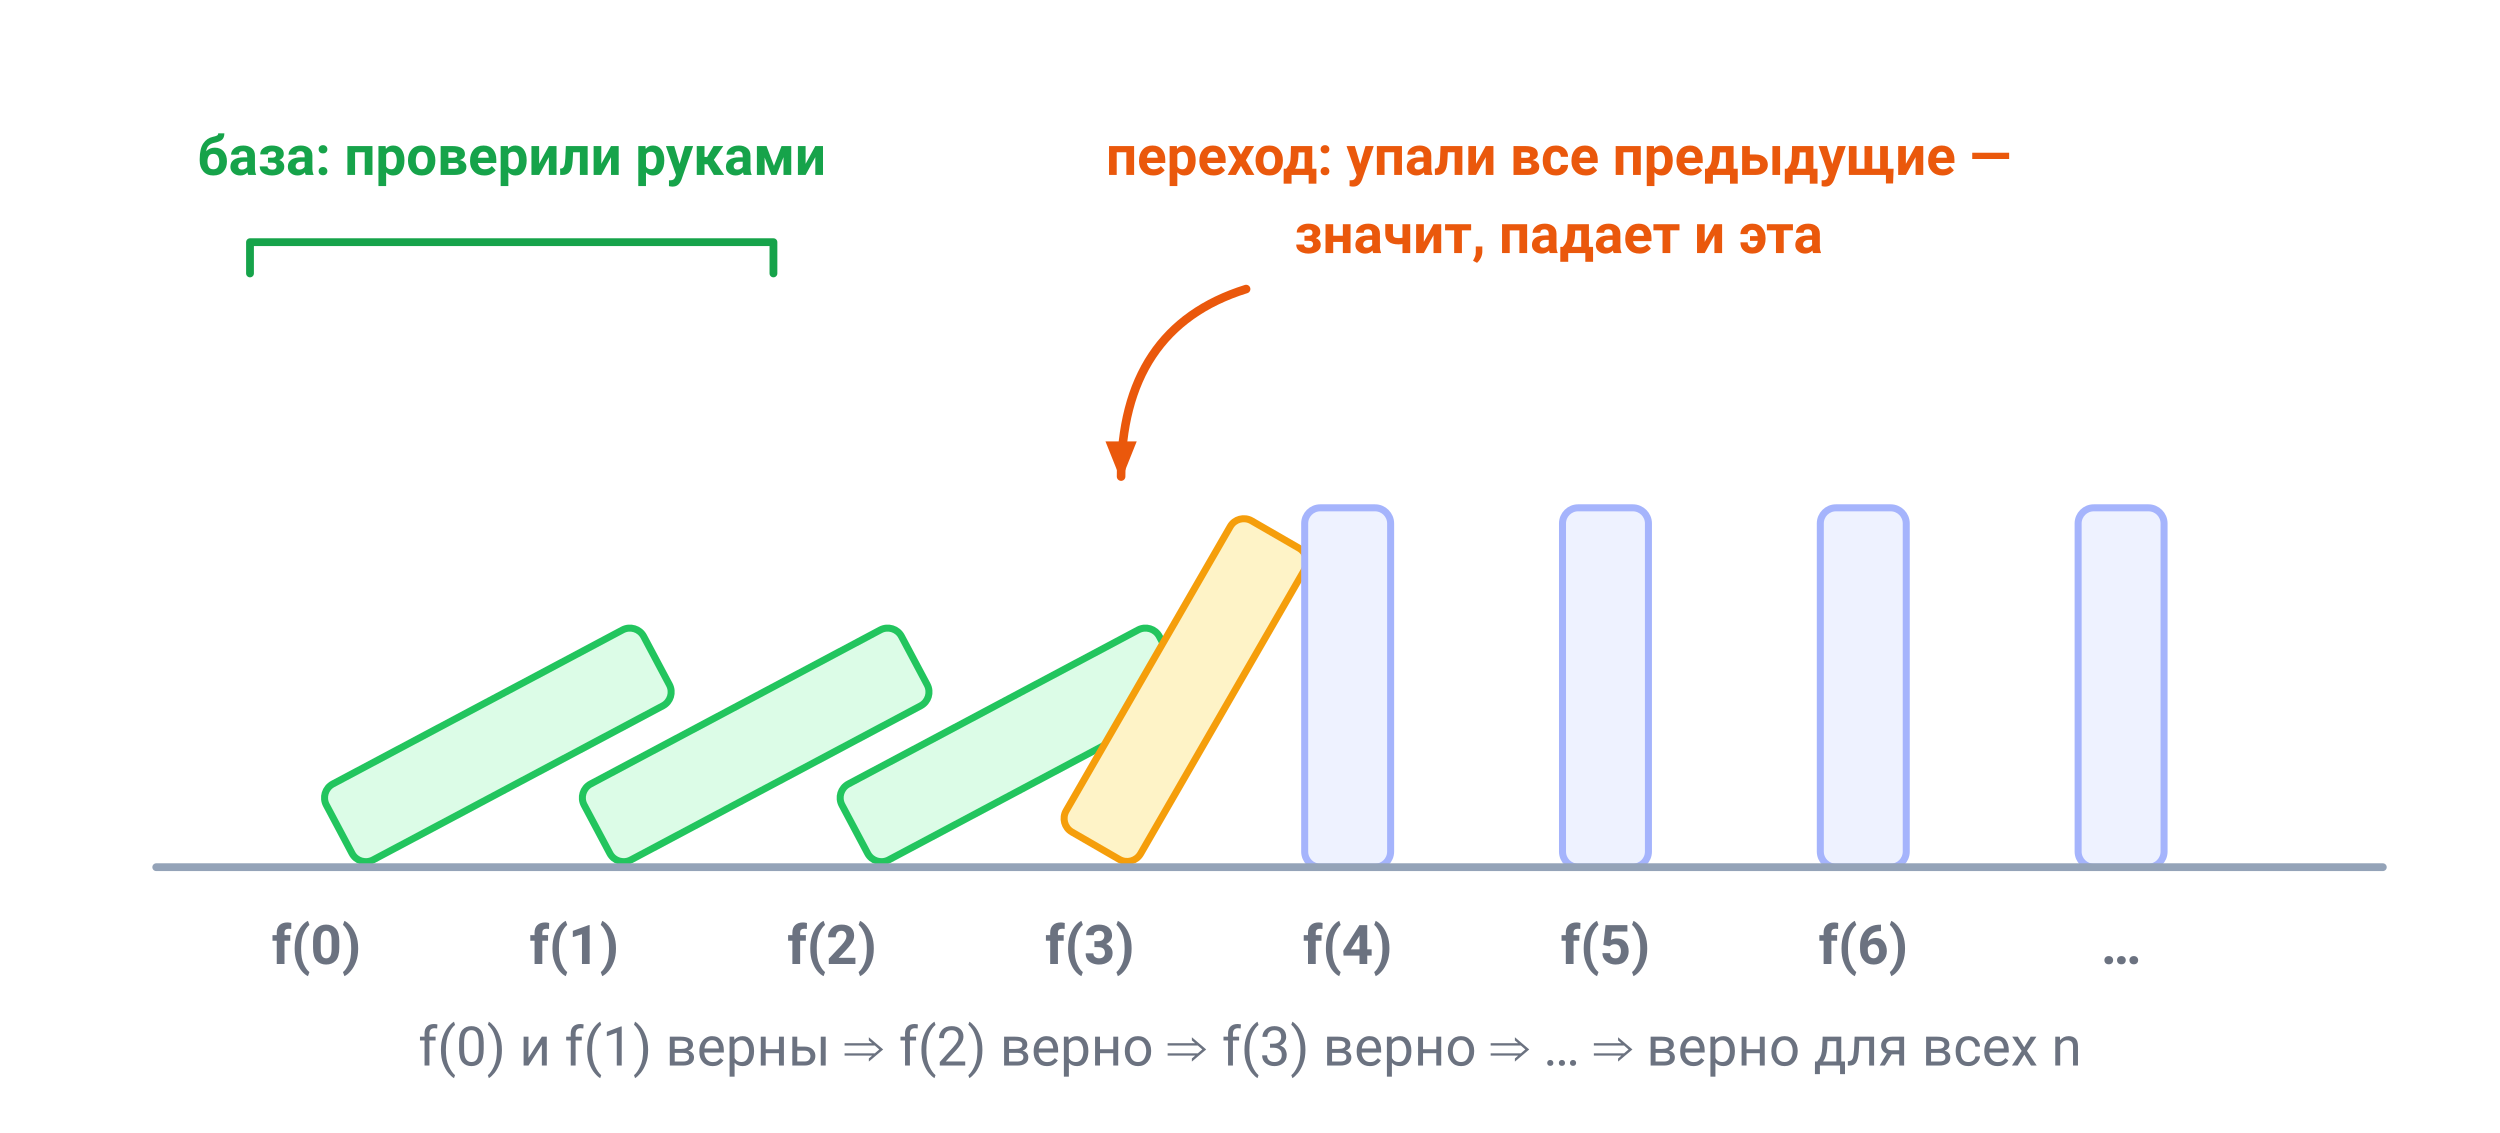
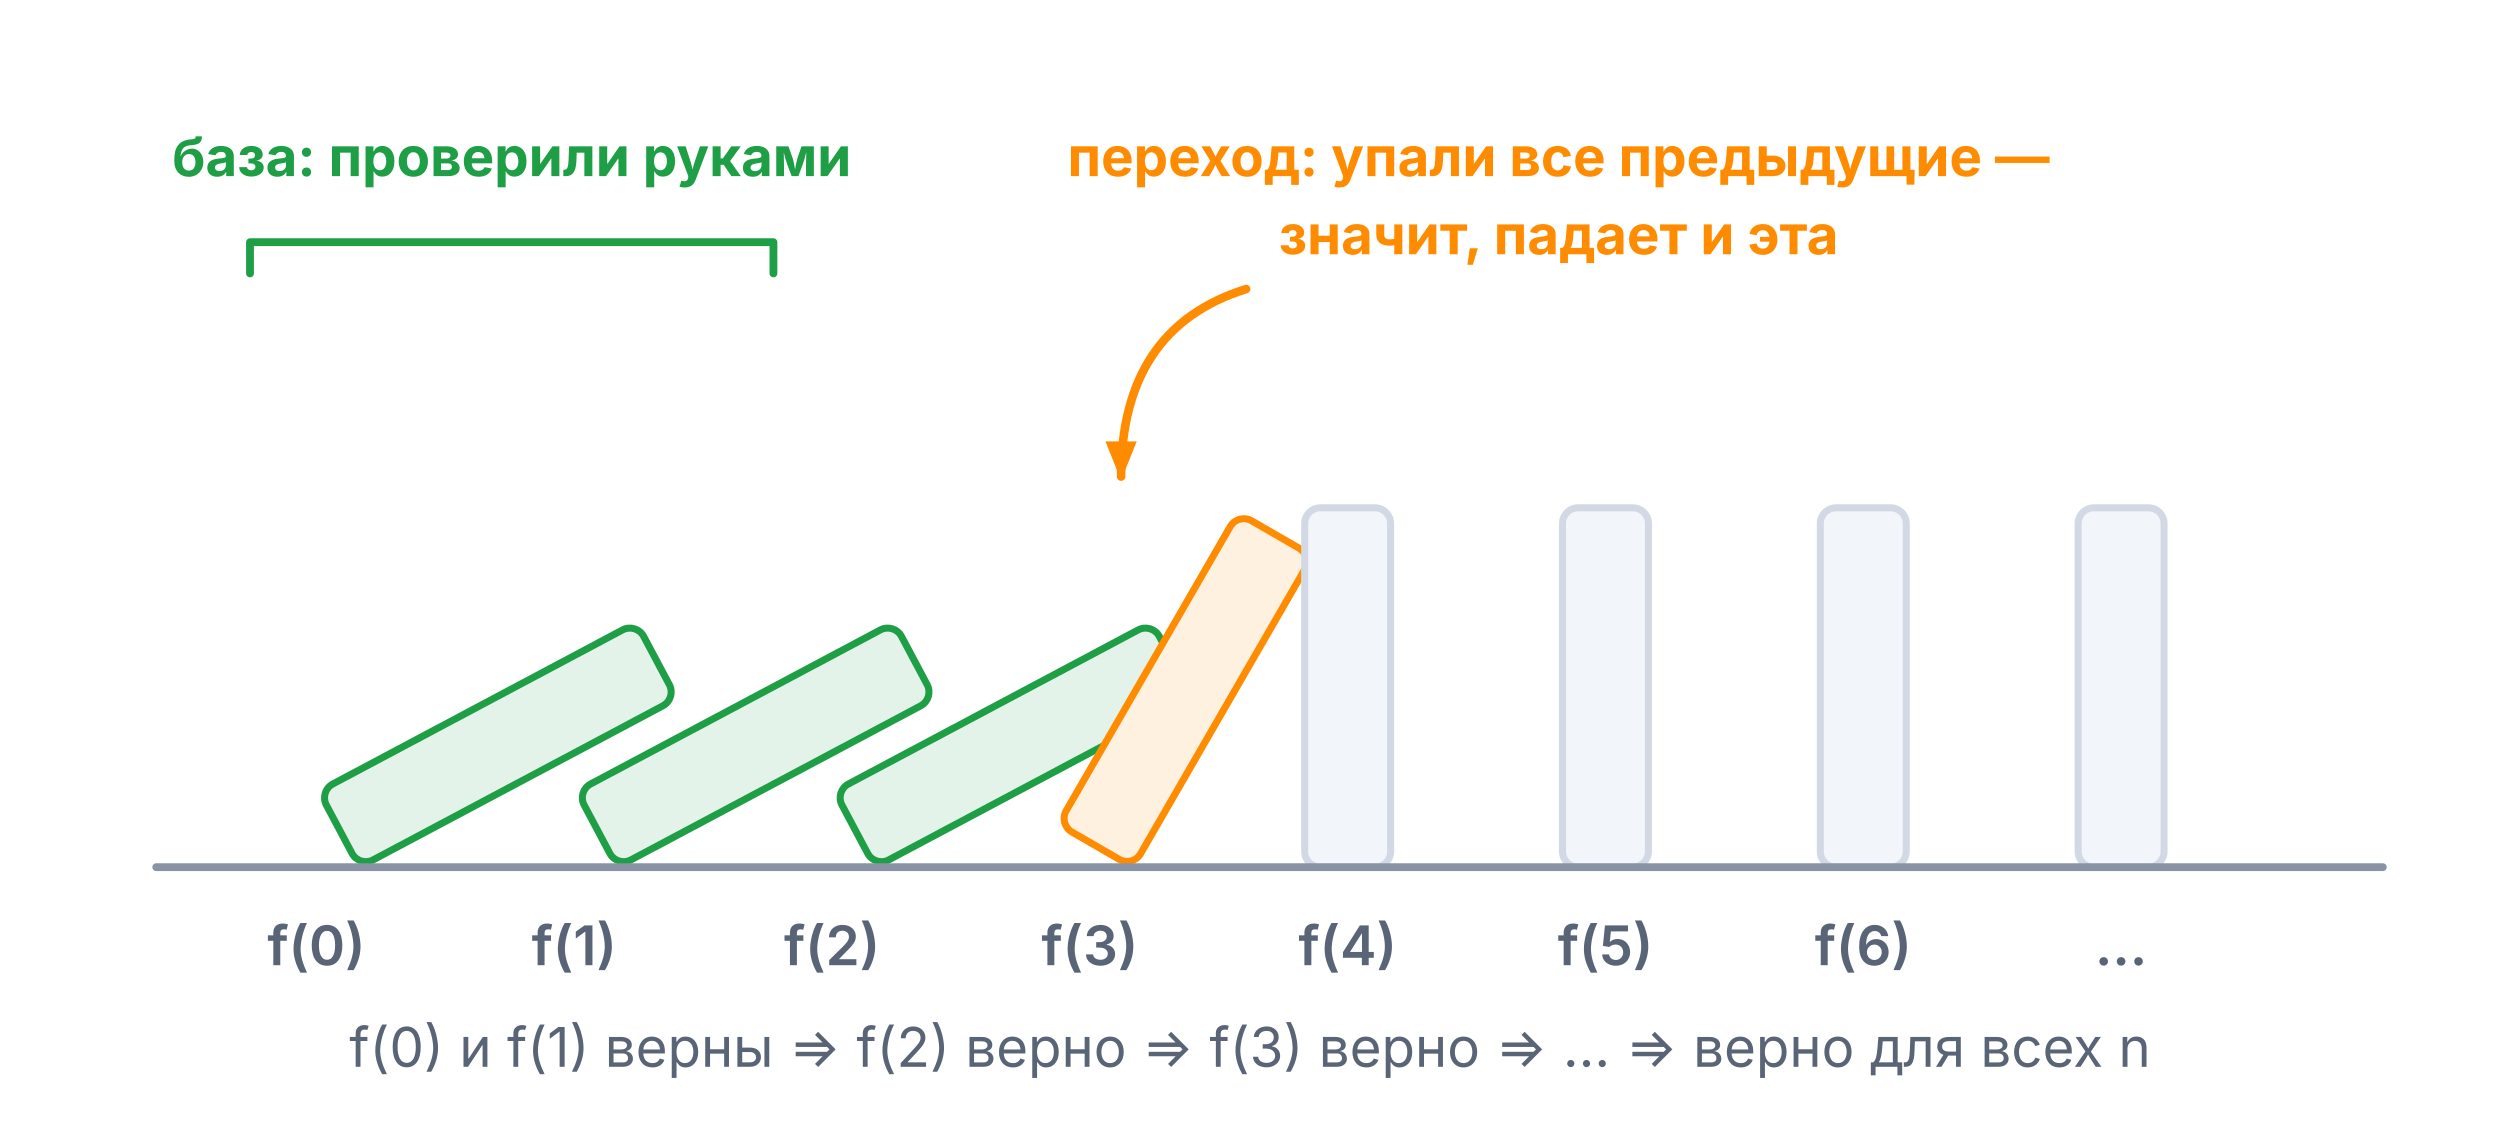
- <svg xmlns="http://www.w3.org/2000/svg" width="640" height="290" viewBox="0 0 640 290" font-family="'Segoe UI', Roboto, 'Helvetica Neue', Arial, sans-serif" role="img">
+ <svg xmlns="http://www.w3.org/2000/svg" width="640" height="290" viewBox="0 0 640 290" font-family="Inter, system-ui, 'Segoe UI', Roboto, Arial, sans-serif" role="img">
  <defs>
    <marker id="ah-accent2" viewBox="0 0 10 10" refX="9" refY="5" markerWidth="10" markerHeight="10" markerUnits="userSpaceOnUse" orient="auto-start-reverse">
-       <path d="M0,1 L10,5 L0,9 z" fill="#ea580c" />
+       <path d="M0,1 L10,5 L0,9 z" fill="#ff8c00" />
    </marker>
  </defs>
-   <rect x="70.0" y="130.0" width="22.0" height="92.0" rx="4" fill="#dcfce7" stroke="#22c55e" stroke-width="1.8" transform="rotate(62.0 92.0 222.0)" />
-   <text x="81.0" y="242.0" font-size="14" fill="#6b7280" font-weight="600" text-anchor="middle" dominant-baseline="central">f(0)</text>
-   <rect x="136.0" y="130.0" width="22.0" height="92.0" rx="4" fill="#dcfce7" stroke="#22c55e" stroke-width="1.8" transform="rotate(62.0 158.0 222.0)" />
-   <text x="147.0" y="242.0" font-size="14" fill="#6b7280" font-weight="600" text-anchor="middle" dominant-baseline="central">f(1)</text>
-   <rect x="202.0" y="130.0" width="22.0" height="92.0" rx="4" fill="#dcfce7" stroke="#22c55e" stroke-width="1.8" transform="rotate(62.0 224.0 222.0)" />
-   <text x="213.0" y="242.0" font-size="14" fill="#6b7280" font-weight="600" text-anchor="middle" dominant-baseline="central">f(2)</text>
-   <rect x="268.0" y="130.0" width="22.0" height="92.0" rx="4" fill="#fef3c7" stroke="#f59e0b" stroke-width="1.8" transform="rotate(30.0 290.0 222.0)" />
-   <text x="279.0" y="242.0" font-size="14" fill="#6b7280" font-weight="600" text-anchor="middle" dominant-baseline="central">f(3)</text>
-   <rect x="334.0" y="130.0" width="22.0" height="92.0" rx="4" fill="#eef2ff" stroke="#a5b4fc" stroke-width="1.8" transform="rotate(0.0 356.0 222.0)" />
-   <text x="345.0" y="242.0" font-size="14" fill="#6b7280" font-weight="600" text-anchor="middle" dominant-baseline="central">f(4)</text>
-   <rect x="400.0" y="130.0" width="22.0" height="92.0" rx="4" fill="#eef2ff" stroke="#a5b4fc" stroke-width="1.8" transform="rotate(0.0 422.0 222.0)" />
-   <text x="411.0" y="242.0" font-size="14" fill="#6b7280" font-weight="600" text-anchor="middle" dominant-baseline="central">f(5)</text>
-   <rect x="466.0" y="130.0" width="22.0" height="92.0" rx="4" fill="#eef2ff" stroke="#a5b4fc" stroke-width="1.8" transform="rotate(0.0 488.0 222.0)" />
-   <text x="477.0" y="242.0" font-size="14" fill="#6b7280" font-weight="600" text-anchor="middle" dominant-baseline="central">f(6)</text>
-   <rect x="532.0" y="130.0" width="22.0" height="92.0" rx="4" fill="#eef2ff" stroke="#a5b4fc" stroke-width="1.8" transform="rotate(0.0 554.0 222.0)" />
-   <text x="543.0" y="242.0" font-size="14" fill="#6b7280" font-weight="600" text-anchor="middle" dominant-baseline="central">…</text>
-   <line x1="40.0" y1="222.0" x2="610.0" y2="222.0" stroke="#94a3b8" stroke-width="2" stroke-linecap="round" />
-   <path d="M64,70 L64,62 L198,62 L198,70" fill="none" stroke="#16a34a" stroke-width="2" stroke-linecap="round" stroke-linejoin="round" />
-   <text x="131.0" y="40.0" font-size="14" fill="#16a34a" font-weight="700" text-anchor="middle" dominant-baseline="central">база: проверили руками</text>
-   <text x="399.0" y="40.0" font-size="14" fill="#ea580c" font-weight="700" text-anchor="middle" dominant-baseline="central">переход: упали все предыдущие —</text>
-   <text x="399.0" y="60.0" font-size="14" fill="#ea580c" font-weight="700" text-anchor="middle" dominant-baseline="central">значит, падает и эта</text>
-   <path d="M319,74 Q287,84 287,122" fill="none" stroke="#ea580c" stroke-width="2.2" stroke-linecap="round" stroke-linejoin="round" marker-end="url(#ah-accent2)" />
-   <text x="320.0" y="268.0" font-size="14" fill="#6b7280" font-weight="400" text-anchor="middle" dominant-baseline="central">f(0) и f(1) верны  ⇒  f(2) верно  ⇒  f(3) верно  ⇒  …  ⇒  верно для всех n</text>
+   <rect x="70.0" y="130.0" width="22.0" height="92.0" rx="4" fill="#e4f3e9" stroke="#1e9e45" stroke-width="1.8" transform="rotate(62.0 92.0 222.0)" />
+   <text x="81.0" y="242.0" font-size="14" fill="#596476" font-weight="600" text-anchor="middle" dominant-baseline="central">f(0)</text>
+   <rect x="136.0" y="130.0" width="22.0" height="92.0" rx="4" fill="#e4f3e9" stroke="#1e9e45" stroke-width="1.8" transform="rotate(62.0 158.0 222.0)" />
+   <text x="147.0" y="242.0" font-size="14" fill="#596476" font-weight="600" text-anchor="middle" dominant-baseline="central">f(1)</text>
+   <rect x="202.0" y="130.0" width="22.0" height="92.0" rx="4" fill="#e4f3e9" stroke="#1e9e45" stroke-width="1.8" transform="rotate(62.0 224.0 222.0)" />
+   <text x="213.0" y="242.0" font-size="14" fill="#596476" font-weight="600" text-anchor="middle" dominant-baseline="central">f(2)</text>
+   <rect x="268.0" y="130.0" width="22.0" height="92.0" rx="4" fill="#fff1e0" stroke="#ff8c00" stroke-width="1.8" transform="rotate(30.0 290.0 222.0)" />
+   <text x="279.0" y="242.0" font-size="14" fill="#596476" font-weight="600" text-anchor="middle" dominant-baseline="central">f(3)</text>
+   <rect x="334.0" y="130.0" width="22.0" height="92.0" rx="4" fill="#f2f5f9" stroke="#d2d9e4" stroke-width="1.8" transform="rotate(0.0 356.0 222.0)" />
+   <text x="345.0" y="242.0" font-size="14" fill="#596476" font-weight="600" text-anchor="middle" dominant-baseline="central">f(4)</text>
+   <rect x="400.0" y="130.0" width="22.0" height="92.0" rx="4" fill="#f2f5f9" stroke="#d2d9e4" stroke-width="1.8" transform="rotate(0.0 422.0 222.0)" />
+   <text x="411.0" y="242.0" font-size="14" fill="#596476" font-weight="600" text-anchor="middle" dominant-baseline="central">f(5)</text>
+   <rect x="466.0" y="130.0" width="22.0" height="92.0" rx="4" fill="#f2f5f9" stroke="#d2d9e4" stroke-width="1.8" transform="rotate(0.0 488.0 222.0)" />
+   <text x="477.0" y="242.0" font-size="14" fill="#596476" font-weight="600" text-anchor="middle" dominant-baseline="central">f(6)</text>
+   <rect x="532.0" y="130.0" width="22.0" height="92.0" rx="4" fill="#f2f5f9" stroke="#d2d9e4" stroke-width="1.8" transform="rotate(0.0 554.0 222.0)" />
+   <text x="543.0" y="242.0" font-size="14" fill="#596476" font-weight="600" text-anchor="middle" dominant-baseline="central">…</text>
+   <line x1="40.0" y1="222.0" x2="610.0" y2="222.0" stroke="#8a93a5" stroke-width="2" stroke-linecap="round" />
+   <path d="M64,70 L64,62 L198,62 L198,70" fill="none" stroke="#1e9e45" stroke-width="2" stroke-linecap="round" stroke-linejoin="round" />
+   <text x="131.0" y="40.0" font-size="14" fill="#1e9e45" font-weight="700" text-anchor="middle" dominant-baseline="central">база: проверили руками</text>
+   <text x="399.0" y="40.0" font-size="14" fill="#ff8c00" font-weight="700" text-anchor="middle" dominant-baseline="central">переход: упали все предыдущие —</text>
+   <text x="399.0" y="60.0" font-size="14" fill="#ff8c00" font-weight="700" text-anchor="middle" dominant-baseline="central">значит, падает и эта</text>
+   <path d="M319,74 Q287,84 287,122" fill="none" stroke="#ff8c00" stroke-width="2.2" stroke-linecap="round" stroke-linejoin="round" marker-end="url(#ah-accent2)" />
+   <text x="320.0" y="268.0" font-size="14" fill="#596476" font-weight="400" text-anchor="middle" dominant-baseline="central">f(0) и f(1) верны  ⇒  f(2) верно  ⇒  f(3) верно  ⇒  …  ⇒  верно для всех n</text>
</svg>
